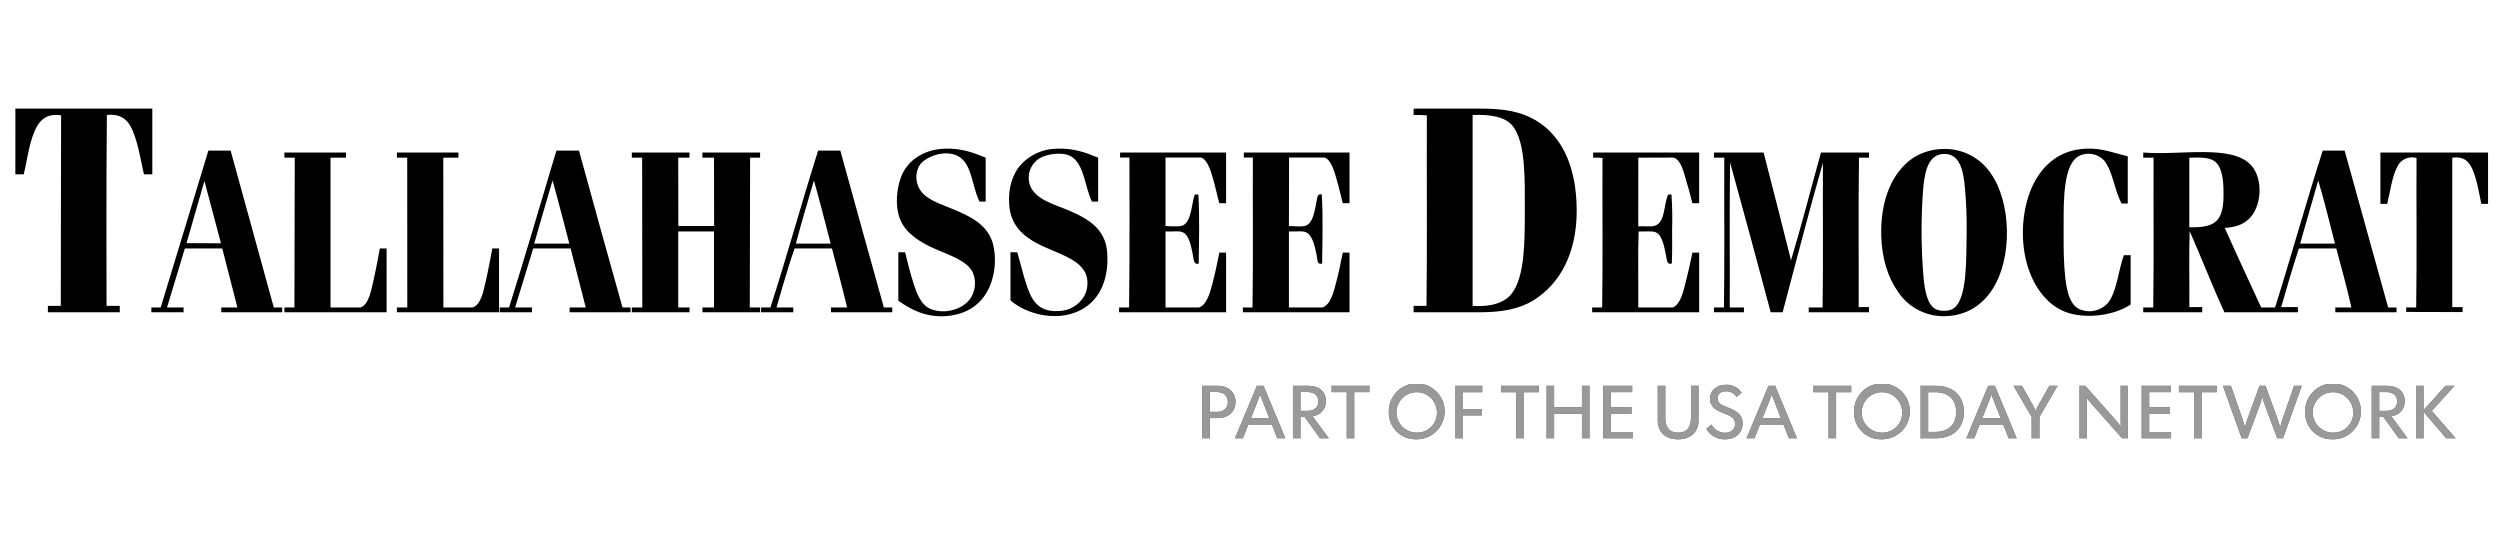
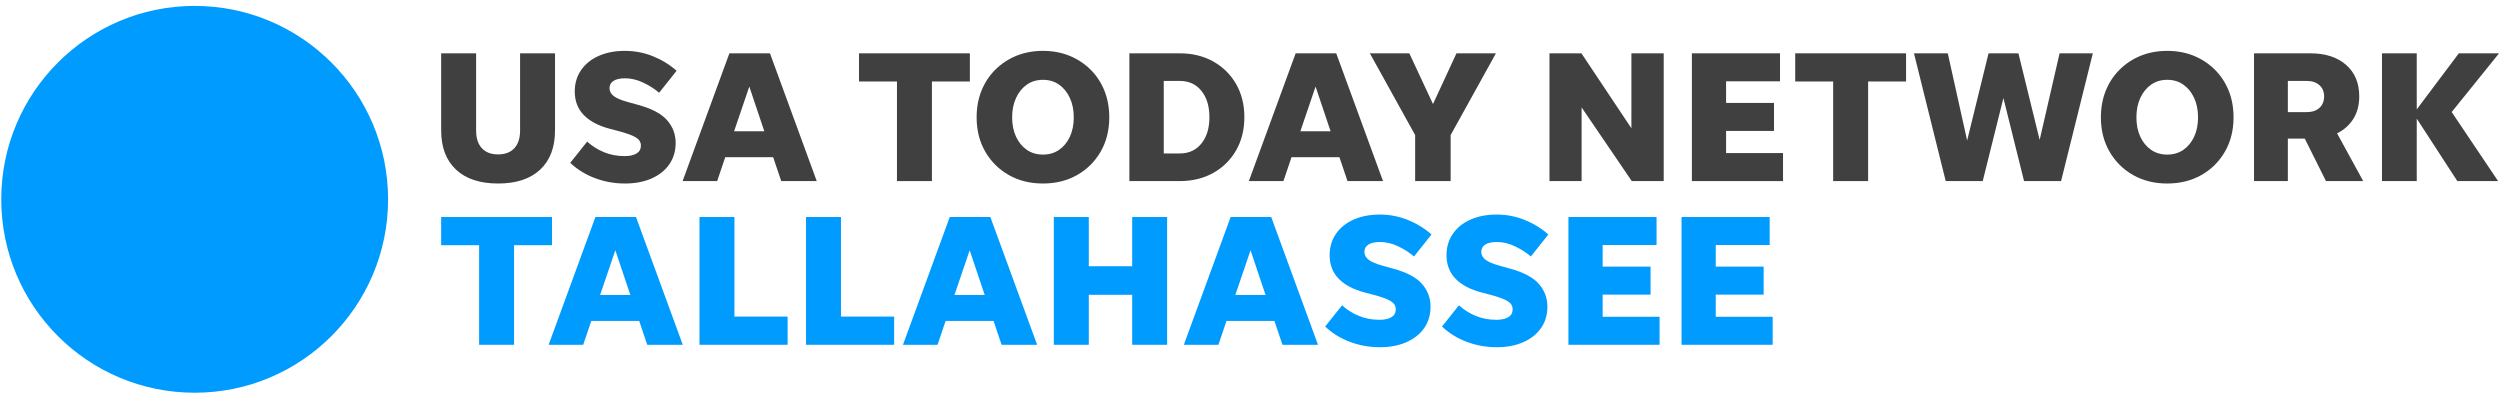
- <svg xmlns="http://www.w3.org/2000/svg" id="op2" width="734" height="160" viewBox="0 0 734 160">
-   <defs>
-     <style>
-       .cls-1, .cls-2 {
-         fill: #000;
-         fill-rule: evenodd;
-       }
- 
-       .cls-1 {
-         filter: url(#filter);
-       }
-     </style>
-     <filter id="filter" x="353" y="112.969" width="367.969" height="16" filterUnits="userSpaceOnUse">
-       <feFlood result="flood" flood-color="#999" />
-       <feComposite result="composite" operator="in" in2="SourceGraphic" />
-       <feBlend result="blend" in2="SourceGraphic" />
-     </filter>
-   </defs>
-   <path id="USAT_Network" data-name="USAT Network" class="cls-1" d="M352.989,113.273h4.489c3.156,0,5.267,1.865,5.267,4.741s-2.155,4.735-5.267,4.735h-2.29v5.925h-2.2v-15.4Zm4.267,7.659c2.112,0,3.244-1.163,3.244-2.918,0-1.736-1.132-2.919-3.244-2.919h-2.068v5.837h2.068Zm11.768-7.659h1.955l6.4,15.4h-2.358l-1.6-4.035h-6.911l-1.6,4.035H362.6S368.244,115.162,369.024,113.273Zm3.665,9.544-1.488-3.794c-0.222-.572-1.179-2.942-1.2-3.139h-0.043c-0.022.2-.955,2.5-1.2,3.139l-1.51,3.794h5.443Zm6.924-9.544h4.51c2.91,0,5.178,1.5,5.178,4.563a4.293,4.293,0,0,1-3.955,4.346l4.778,6.492h-2.579l-4.51-6.276h-1.223v6.276h-2.2v-15.4Zm4.267,7.351c2.043,0,3.2-1.077,3.2-2.764s-1.157-2.765-3.2-2.765h-2.068v5.529h2.068Zm11.522-5.486h-4.445v-1.865h11.089v1.865H397.6v13.536h-2.2V115.138Zm12.347,5.838a8.2,8.2,0,1,1,8.2,8A7.862,7.862,0,0,1,407.749,120.976Zm14.133,0a5.946,5.946,0,1,0-5.955,6.053A5.772,5.772,0,0,0,421.882,120.976Zm5.433-7.7h7.867v1.865h-5.668V120.1H435v1.865h-5.49v6.713h-2.2v-15.4Zm17.815,1.865h-4.444v-1.865h11.088v1.865H447.33v13.536h-2.2V115.138Zm8.953-1.865h2.2v6.318h8.178v-6.318h2.2v15.4h-2.2v-7.218h-8.178v7.218h-2.2v-15.4Zm16.631,0h8.49v1.846h-6.29v4.472h6.11v1.846h-6.11v5.395h6.422v1.842h-8.622v-15.4Zm16,10.092V113.273h2.221v9.433c0,2.679,1.157,4.323,3.756,4.323,2.622,0,3.78-1.644,3.78-4.323v-9.433h2.221v10.092c0,3.38-2.2,5.616-6,5.616C488.865,128.981,486.71,126.745,486.71,123.365Zm14.274,2.524,1.491-1.25a4.52,4.52,0,0,0,3.911,2.433c1.709,0,3.044-.918,3.044-2.611,0-1.817-1.534-2.433-3.446-3.178-1.956-.769-3.933-1.736-3.933-4.193,0-2.432,1.912-4.12,4.712-4.12a5.248,5.248,0,0,1,4.579,2.322l-1.491,1.25a3.552,3.552,0,0,0-3.088-1.668c-1.512,0-2.511.769-2.511,2.063,0,1.6,1.554,2.13,2.911,2.654,2.2,0.856,4.466,1.889,4.466,4.716,0,2.679-2,4.674-5.2,4.674A6.064,6.064,0,0,1,500.984,125.889Zm18.241-12.616h1.956l6.4,15.4h-2.357l-1.6-4.035h-6.912l-1.6,4.035H512.8S518.446,115.162,519.225,113.273Zm3.665,9.544-1.487-3.794c-0.222-.572-1.179-2.942-1.2-3.139h-0.044c-0.022.2-.955,2.5-1.2,3.139l-1.51,3.794h5.443Zm13.978-7.679h-4.445v-1.865h11.088v1.865h-4.444v13.536h-2.2V115.138Zm7.469,5.838a8.2,8.2,0,1,1,8.2,8A7.861,7.861,0,0,1,544.337,120.976Zm14.132,0a5.945,5.945,0,1,0-5.954,6.053A5.772,5.772,0,0,0,558.469,120.976Zm5.434-7.7h4.423c4.977,0,8.265,2.808,8.265,7.7,0,4.87-3.312,7.7-8.265,7.7H563.9v-15.4Zm2.2,13.534h2.046c3.643,0,6.176-1.9,6.176-5.831s-2.533-5.838-6.176-5.838H566.1v11.669Zm17.637-13.534H585.7l6.4,15.4h-2.357l-1.6-4.035h-6.912l-1.6,4.035h-2.311S582.96,115.162,583.739,113.273Zm3.666,9.544-1.489-3.794c-0.221-.572-1.178-2.942-1.2-3.139h-0.044c-0.022.2-.955,2.5-1.2,3.139l-1.51,3.794h5.444Zm9.084-.419-5.312-9.125h2.467l2.889,5.135a22.887,22.887,0,0,1,1.11,2.192h0.022a23.153,23.153,0,0,1,1.113-2.192l2.91-5.135h2.4l-5.309,9.125v6.276h-2.289V122.4Zm14.062-9.125h1.687l8.846,9.982c0.266,0.288,1.422,1.711,1.534,1.932l0.044-.023c-0.044-.217-0.044-2-0.044-2.39v-9.5h2.134v15.4h-1.713l-8.845-9.983c-0.265-.283-1.422-1.711-1.532-1.928l-0.021.02c0.021,0.221.043,2,.043,2.394v9.5h-2.133v-15.4Zm18.253,0h8.487v1.846H631v4.472h6.113v1.846H631v5.395h6.422v1.842H628.8v-15.4Zm15.37,1.865h-4.445v-1.865h11.089v1.865h-4.445v13.536h-2.2V115.138Zm8.478-1.865h2.333l3.2,9.15c0.112,0.351.867,2.63,0.889,2.981h0.046a30.445,30.445,0,0,1,.933-2.981l3.334-9.15h1.756l3.332,9.15c0.133,0.351.91,2.63,0.935,2.981h0.044c0.044-.351.8-2.63,0.91-2.981l3.179-9.15h2.243l-5.49,15.4h-1.688l-3.6-9.607a25.578,25.578,0,0,1-.758-2.5h-0.044a25.693,25.693,0,0,1-.776,2.5l-3.578,9.607h-1.69Zm24.118,7.7a8.2,8.2,0,1,1,8.2,8A7.861,7.861,0,0,1,676.77,120.976Zm14.132,0a5.945,5.945,0,1,0-5.955,6.053A5.772,5.772,0,0,0,690.9,120.976Zm5.433-7.7h4.511c2.913,0,5.177,1.5,5.177,4.563a4.293,4.293,0,0,1-3.955,4.346l4.779,6.492h-2.579l-4.511-6.276h-1.222v6.276h-2.2v-15.4Zm4.267,7.351c2.044,0,3.2-1.077,3.2-2.764s-1.156-2.765-3.2-2.765h-2.067v5.529H700.6Zm8.736-7.351h2.2v7.154l6.444-7.154h2.666l-6.687,7.351,7,8.05h-2.754l-6.668-7.785v7.785h-2.2v-15.4Z" />
-   <path id="Tallhassee_copy" data-name="Tallhassee copy" class="cls-2" d="M698.985,44.785h31.507V59.852h-1.987c-0.662-3.272-1.427-8.067-2.933-10.829-0.971-1.781-2.351-3.162-5.583-2.731V90.173l3.028-.009V91.63l-16.558-.043V90.26l2.933,0.008c0.222-14.439.031-29.286,0.095-43.882a4.733,4.733,0,0,0-5.677,2.637c-1.529,2.809-2.114,7.706-2.934,10.829H698.89V45.067C698.882,44.934,698.874,44.8,698.985,44.785Zm-195.665,0H517.8q4.068,15.785,8.042,31.639c3.13-10.349,5.85-21.109,8.8-31.639h14.1v1.506H545.8c-0.22,14.438-.031,29.286-0.094,43.882l3.028-.028V91.68H531.044V90.268h4.067c0.221-13.969.031-28.345,0.094-42.47-4.138,14.431-7.931,29.208-11.827,43.882h-3.5c-3.9-14.73-7.918-29.349-11.923-43.976-0.22,14-.031,28.407-0.1,42.564h4.164V91.68h-8.8V90.268h2.933c0.22-14.471.032-29.349,0.1-43.977h-3.028V45.067C503.218,44.934,503.21,44.8,503.32,44.785Zm-35.48,0h31.034V59.663h-1.987c-0.584-2.37-1.246-4.779-1.989-7.251-0.621-2.095-1.4-5.536-3.593-6.155l-10.3.035-0.01,20.152c1.861-.118,3.7.236,4.92-0.188,3.122-1.083,2.468-6.293,3.879-9.134h0.947a96.271,96.271,0,0,1,.189,10.076c0,3.429.078,6.929-.095,10.17-1.4.479-1.435-1.1-1.608-1.884-0.5-2.331-.986-6.324-3.029-7.251-1.19-.541-3.185-0.165-5.109-0.282-0.22,7.22-.031,14.949-0.094,22.326h10.123c2.32-.9,3.147-4.912,3.784-7.353,0.767-2.935,1.429-5.956,1.989-8.758h1.987V91.68H467.46V90.268h2.934c0.221-14.439.031-29.286,0.094-43.882a15.557,15.557,0,0,0-2.743-.094V45.067C467.737,44.934,467.729,44.8,467.84,44.785Zm-102.564,0h30.94V59.663h-1.987c-0.616-2.432-1.12-4.779-1.893-7.345-0.582-1.939-1.45-5.309-3.406-6.061H378.47l-0.043,20.092c1.917,0.094,3.865.283,4.92-.094,2.193-.785,2.564-4.253,3.123-6.686,0.237-1.035.15-2.927,1.609-2.448,0.377,6.285.189,13.709,0.094,20.246-1.553.525-1.372-1.318-1.608-2.449-0.465-2.205-1.136-5.823-3.027-6.686-1.246-.573-2.824-0.15-5.111-0.282V90.276h9.841c2.452-.8,3.328-4.756,3.975-7.165,0.8-2.99,1.434-6.058,1.986-8.946h1.987V91.68H364.9V90.268h2.838c0.222-14.439.033-29.415,0.1-44.011h-2.649v-1.19C365.174,44.934,365.167,44.8,365.276,44.785Zm-36.332,0h31.034V59.663h-1.987c-0.686-2.4-1.112-4.747-1.892-7.345-0.568-1.883-1.491-5.324-3.406-6.061h-10.5l0,20.092s3.792,0.322,4.92-.094c2.751-1.028,2.656-6.372,3.69-9.134h1.04c0.379,6.285.189,13.709,0.095,20.246-1.5.549-1.458-1.35-1.7-2.449-0.5-2.284-.986-5.988-3.122-6.78-1.2-.448-2.76-0.056-4.92-0.189V90.276h9.839c2.382-.8,3.344-4.764,3.974-7.165,0.8-3.021,1.4-6.089,1.987-8.946h1.987V91.68H328.566V90.268H331.5c0.221-14.439.095-44.011,0.095-44.011H328.85v-1.19C328.842,44.934,328.834,44.8,328.944,44.785Zm-143.448,0h16.948v1.506h-3.312l0.023,20.058,10.51,0-0.031-20.06h-3.406V44.785h16.936v1.506h-2.933l-0.094,43.985,3.027-.008V91.68H206.228V90.268h3.411L209.634,67.95h-10.5l0,22.326,3.316-.008V91.68H185.508V90.268h3.071l-0.044-43.977h-3.027Zm-68.971,0H134.6v1.506h-4.447l0.027,43.985h8.583c2.571-.824,3.241-5.149,3.88-7.824,0.765-3.193,1.892-9.51,1.892-9.51h1.987V91.68H116.533v-1.4h3.045l-0.017-43.984h-3.028Zm-33.049,0h18.107v1.506H97.042V90.276h8.8c2.483-.84,3.154-5.2,3.784-7.824,0.765-3.193,1.892-9.51,1.892-9.51h1.987V91.68H83.512V90.268h2.933L86.54,46.291H83.512Zm541.236,1.13V59.758h-1.8c-1.964-3.445-2.6-9.487-5.109-12.619a6.289,6.289,0,0,0-7.286-1.412c-4.73,2.275-4.635,12.956-4.635,20.057,0,4.34-.064,8.279.188,12.147,0.331,5,.843,11.08,4.353,12.807a7.321,7.321,0,0,0,8.7-2.072c2.437-3.452,2.878-9.518,4.447-13.748h1.987v14.5c-5.416,3.609-14.823,4.45-20.436,1.6-5.322-2.7-8.933-8.476-10.408-15.161-1.7-7.659-.583-15.985,2.27-21.753,2.807-5.658,7.712-10.13,15.422-10.452C617.293,43.451,620.792,44.95,624.712,45.915Zm-302.3.376v12.9h-1.8c-2.1-4.088-2.247-11.229-6.339-13.372-2.476-1.3-6.788-.6-8.894.565a6.682,6.682,0,0,0-2.933,8.1c1.561,4.167,7.278,5.564,11.449,7.346,5.219,2.228,10.62,5.163,11.164,12.146,0.694,8.852-2.83,14.871-8.515,17.422-6.923,3.108-15.462.644-19.869-3.2V74.071h1.986c0.978,3.265,1.569,5.955,2.46,8.757,1.593,5.015,3.36,8.993,10.124,8.475a8.881,8.881,0,0,0,7-4.237,7.935,7.935,0,0,0,.473-6.875,9.583,9.583,0,0,0-2.933-3.3c-3.525-2.4-8.492-3.767-12.2-5.932C299.8,68.75,296.7,65.651,296.3,60.134c-0.379-5.156,1.135-9.173,3.312-11.676a14.536,14.536,0,0,1,10.6-4.8C315.154,43.419,318.931,44.848,322.416,46.291Zm-33.021,0v12.9h-1.8c-2.24-4.363-2.138-11.174-6.34-13.372-3.91-2.048-9.95.236-11.448,3.013a6.985,6.985,0,0,0,2.175,8.851c2.13,1.617,4.921,2.527,7.475,3.579,5.134,2.11,10.314,4.473,12.017,10.075a20.011,20.011,0,0,1,.094,9.7c-1.261,5.587-4.888,9.919-10.786,11.3-7.206,1.688-12.718-.957-17.03-4.049V74.071h1.986c0.773,3.092,1.4,5.642,2.271,8.475,1.088,3.531,2.374,7.055,5.3,8.193,4.471,1.741,9.7-.141,11.733-3.3A8.064,8.064,0,0,0,285.61,80C283.9,76.48,278.862,75,274.446,73.035c-3.84-1.7-8.058-4.12-9.935-8.1-2.2-4.662-1.017-11.45.852-14.691,2.27-3.947,6.631-6.348,11.827-6.591C282.133,43.419,285.9,44.848,289.4,46.291ZM4.514,31.884H44.72v19.3H42.26c-0.709-2.958-1.238-6.56-2.271-9.888-1.254-4.025-2.712-8.177-8.61-7.533C31.159,52.255,31.285,89.8,31.285,89.8h3.879V91.68h-21.1V89.8H17.85s0.031-37.321.094-55.935c-5.779-.934-7.546,3.335-8.8,7.533-0.97,3.241-1.443,6.914-2.176,9.793H4.509ZM61.183,44.22h6.529L80.39,90.276h2.46v1.4H64.967V90.268H69.7L65.251,72.941H54.276L49.038,90.276H53.9v1.4H44.436V90.268H47.18Zm-6.42,27.162,10.111,0.053-4.855-18.3Zm108.7-27.162h6.529q6.315,23.094,12.773,46.048h2.365V91.68H167.247V90.268h4.731l-4.447-17.327H156.555l-5.322,17.334h4.944v1.4h-9.461V90.268h2.743c4.778-15.083,9.217-30.5,13.814-45.766A0.515,0.515,0,0,1,163.462,44.22Zm-6.623,27.307h10.313s-3.209-12.437-4.919-18.55C160.379,59.106,156.839,71.527,156.839,71.527ZM240.2,44.22h6.528q6.34,23.07,12.774,46.048h2.46V91.68H243.979V90.268h4.732c-1.4-5.862-2.949-11.568-4.448-17.327H233.288c-1.971,5.54-5.305,17.334-5.305,17.334h4.927v1.4h-9.462V90.268h2.744C231.08,75.138,235.386,59.428,240.2,44.22Zm-6.529,27.307h10.219c-1.64-6.183-3.185-12.461-4.92-18.55C237.183,59.146,235.322,65.235,233.666,71.527ZM415.139,31.884h19.586c6.748,0,11.771.855,16.083,3.39,8.035,4.716,12.111,14.086,12.111,26.65,0,12.351-4.848,21.329-12.583,26.178-4.235,2.661-9.391,3.579-15.9,3.579h-19.4V89.8h3.784c0.222-18.457.033-37.321,0.1-55.935a32.884,32.884,0,0,0-3.879-.094v-1.6C415.036,32.033,415.028,31.9,415.139,31.884Zm17.22,2.165V89.8c5.266,0.376,9.421-.855,11.543-3.673,3.769-5,3.784-15.059,3.784-24.389,0-9.173.276-19.822-3.5-24.671-2.193-2.809-6.655-3.524-11.733-3.3C432.343,33.783,432.351,33.916,432.359,34.05Zm137.759,9.7A16.257,16.257,0,0,1,584.5,50.906c2.941,4.159,4.62,10.358,4.731,16.761,0.221,12.776-5.455,24.507-17.6,25.143a16.053,16.053,0,0,1-14.382-7.157c-3-4.237-4.763-9.888-4.92-16.573-0.252-10.358,3.233-18.653,9.462-22.789A16.856,16.856,0,0,1,570.118,43.749ZM564.631,55.52a162.707,162.707,0,0,0,.1,25.708c0.386,4.238,1.119,8.287,3.689,9.6a6.628,6.628,0,0,0,4.447.095c2.642-1.068,3.628-5.258,4.068-9.417,0.426-4.041.411-8.663,0.474-13a127.785,127.785,0,0,0-.474-13c-0.433-5.069-1.38-10.947-6.812-10.264C565.774,45.805,565.05,51.2,564.631,55.52Zm117.323-11.3h6.433q6.409,23,12.774,46.048h2.46V91.68H685.644V90.268h4.73c-1.261-5.619-2.909-11.669-4.447-17.327H674.953c-1.861,5.618-3.509,11.449-5.2,17.232l4.919-.028V91.68H653.1c-3.6-7.753-6.726-15.97-10.22-23.824-0.22,7.251-.03,14.91-0.094,22.317l3.785-.028V91.68H629.253V90.268h2.933c0.222-14.471.031-29.349,0.095-43.977h-3.028V44.785c10.881,0.911,26.224-2.55,31.791,3.861,3.557,4.088,2.957,12.249-.852,15.726-1.805,1.647-3.965,2.338-7,2.542,3.492,7.855,7.111,15.584,10.692,23.354h4.068C672.768,75.068,677.074,59.357,681.954,44.22Zm-39.171,2.354V66.727c3.746,0.062,6.946-.205,8.61-2.637,1.427-2.08,1.506-5.509,1.419-8.663-0.086-3.218-.606-6.3-2.27-7.816-1.616-1.475-4.55-1.412-7.665-1.318C642.768,46.307,642.776,46.441,642.783,46.574Zm32.548,24.953H685.55c-1.586-6.238-3.139-12.507-4.92-18.55C678.9,59.192,677.042,65.29,675.331,71.527Z" />
+ <svg xmlns="http://www.w3.org/2000/svg" width="349" height="55" viewBox="0 0 349 55">
+   <g fill="none" fill-rule="evenodd">
+     <path class="no-color-change" fill="#009BFF" d="M54.175,27.826 C54.175,42.739 42.087,54.825 27.175,54.825 C12.262,54.825 0.175,42.739 0.175,27.826 C0.175,12.913 12.262,0.825 27.175,0.825 C42.087,0.825 54.175,12.913 54.175,27.826" />
+     <path fill="#404040" d="M69.534 21.554C70.513 21.554 71.268 21.264 71.804 20.688 72.336 20.111 72.604 19.29 72.604 18.224L72.604 7.444 77.482 7.444 77.482 18.198C77.482 20.556 76.79 22.386 75.41 23.678 74.028 24.974 72.069 25.618 69.534 25.618 66.999 25.618 65.04 24.974 63.659 23.678 62.277 22.386 61.586 20.556 61.586 18.198L61.586 7.444 66.466 7.444 66.466 18.224C66.466 19.29 66.731 20.111 67.266 20.688 67.799 21.264 68.554 21.554 69.534 21.554M87.24 25.618C85.787 25.618 84.397 25.369 83.07 24.872 81.74 24.375 80.585 23.659 79.606 22.733L81.968 19.768C82.667 20.401 83.454 20.895 84.328 21.253 85.201 21.611 86.164 21.791 87.213 21.791 87.912 21.791 88.464 21.667 88.865 21.422 89.268 21.177 89.47 20.812 89.47 20.322 89.47 19.847 89.232 19.467 88.761 19.181 88.288 18.891 87.458 18.59 86.269 18.277L85.168 17.987C83.557 17.569 82.335 16.925 81.495 16.058 80.655 15.192 80.235 14.096 80.235 12.766 80.235 11.632 80.533 10.634 81.128 9.775 81.721 8.92 82.544 8.261 83.593 7.798 84.642 7.334 85.857 7.101 87.24 7.101 88.603 7.101 89.906 7.349 91.147 7.85 92.389 8.348 93.491 9.026 94.453 9.881L92.012 12.95C91.383 12.408 90.644 11.937 89.797 11.534 88.948 11.131 88.104 10.932 87.266 10.932 86.565 10.932 86.029 11.049 85.652 11.286 85.277 11.523 85.089 11.866 85.089 12.322 85.089 12.74 85.285 13.105 85.678 13.41 86.072 13.715 86.75 14.002 87.71 14.261L89.049 14.631C90.972 15.154 92.332 15.87 93.127 16.781 93.924 17.689 94.321 18.748 94.321 19.953 94.321 21.091 94.027 22.081 93.441 22.932 92.856 23.78 92.031 24.439 90.963 24.91 89.897 25.385 88.656 25.618 87.24 25.618M102.478 18.329L106.701 18.329 104.602 12.084 102.478 18.329zM109.06 25.279L107.932 21.946 101.244 21.946 100.116 25.279 95.291 25.279 101.823 7.444 107.488 7.444 114.017 25.279 109.06 25.279 109.06 25.279z" />
+     <polyline fill="#404040" points="125.216 25.279 125.216 11.376 119.918 11.376 119.918 7.444 135.393 7.444 135.393 11.376 130.096 11.376 130.096 25.279 125.216 25.279" />
+     <path fill="#404040" d="M145.596 21.58C146.452 21.58 147.201 21.362 147.839 20.925 148.477 20.488 148.98 19.882 149.347 19.102 149.715 18.322 149.897 17.418 149.897 16.386 149.897 15.354 149.715 14.446 149.347 13.659 148.98 12.871 148.477 12.258 147.839 11.809 147.201 11.365 146.452 11.143 145.596 11.143 144.739 11.143 143.991 11.365 143.354 11.809 142.716 12.258 142.213 12.871 141.846 13.659 141.479 14.446 141.294 15.354 141.294 16.386 141.294 17.418 141.479 18.322 141.846 19.102 142.213 19.882 142.716 20.488 143.354 20.925 143.991 21.362 144.739 21.58 145.596 21.58zM145.596 25.618C143.812 25.618 142.226 25.226 140.836 24.439 139.447 23.652 138.348 22.563 137.544 21.174 136.74 19.783 136.337 18.186 136.337 16.386 136.337 15.022 136.565 13.776 137.019 12.649 137.474 11.523 138.12 10.544 138.961 9.711 139.801 8.882 140.778 8.239 141.899 7.782 143.017 7.331 144.249 7.101 145.596 7.101 146.942 7.101 148.176 7.331 149.295 7.782 150.413 8.239 151.393 8.882 152.233 9.711 153.071 10.544 153.719 11.523 154.173 12.649 154.628 13.776 154.854 15.022 154.854 16.386 154.854 18.186 154.453 19.783 153.649 21.174 152.845 22.563 151.747 23.652 150.357 24.439 148.967 25.226 147.379 25.618 145.596 25.618L145.596 25.618zM162.461 21.422L164.691 21.422C165.966 21.422 166.977 20.959 167.72 20.032 168.464 19.106 168.835 17.881 168.835 16.36 168.835 14.838 168.464 13.617 167.72 12.687 166.977 11.76 165.966 11.297 164.691 11.297L162.461 11.297 162.461 21.422zM157.66 25.279L157.66 7.444 164.691 7.444C166.456 7.444 168.017 7.824 169.373 8.585 170.727 9.346 171.789 10.393 172.56 11.73 173.328 13.068 173.713 14.612 173.713 16.36 173.713 18.111 173.328 19.652 172.56 20.989 171.789 22.326 170.727 23.377 169.373 24.138 168.017 24.899 166.456 25.279 164.691 25.279L157.66 25.279 157.66 25.279zM181.529 18.329L185.751 18.329 183.653 12.084 181.529 18.329zM188.111 25.279L186.983 21.946 180.295 21.946 179.166 25.279 174.342 25.279 180.873 7.444 186.538 7.444 193.068 25.279 188.111 25.279 188.111 25.279z" />
+     <polyline fill="#404040" points="202.511 18.853 202.511 25.279 197.554 25.279 197.554 18.853 191.232 7.444 196.741 7.444 200.046 14.525 203.323 7.444 208.831 7.444 202.511 18.853" />
+     <polyline fill="#404040" points="227.795 25.279 220.793 14.996 220.793 25.279 216.307 25.279 216.307 7.444 220.767 7.444 227.743 17.907 227.743 7.444 232.255 7.444 232.255 25.279 227.795 25.279" />
+     <polyline fill="#404040" points="236.188 25.279 236.188 7.444 248.49 7.444 248.49 11.35 240.962 11.35 240.962 14.367 247.65 14.367 247.65 18.277 240.962 18.277 240.962 21.369 248.91 21.369 248.91 25.279 236.188 25.279" />
+     <polyline fill="#404040" points="255.91 25.279 255.91 11.376 250.613 11.376 250.613 7.444 266.088 7.444 266.088 11.376 260.79 11.376 260.79 25.279 255.91 25.279" />
+     <polyline fill="#404040" points="282.558 25.279 279.675 13.685 276.789 25.279 271.621 25.279 267.19 7.444 271.91 7.444 274.613 19.614 277.601 7.444 281.773 7.444 284.736 19.535 287.517 7.444 292.16 7.444 287.726 25.279 282.558 25.279" />
+     <path fill="#404040" d="M302.544 21.58C303.402 21.58 304.149 21.362 304.787 20.925 305.426 20.488 305.929 19.882 306.296 19.102 306.663 18.322 306.846 17.418 306.846 16.386 306.846 15.354 306.663 14.446 306.296 13.659 305.929 12.871 305.426 12.258 304.787 11.809 304.149 11.365 303.402 11.143 302.544 11.143 301.688 11.143 300.94 11.365 300.303 11.809 299.664 12.258 299.161 12.871 298.794 13.659 298.427 14.446 298.243 15.354 298.243 16.386 298.243 17.418 298.427 18.322 298.794 19.102 299.161 19.882 299.664 20.488 300.303 20.925 300.94 21.362 301.688 21.58 302.544 21.58zM302.544 25.618C300.761 25.618 299.175 25.226 297.785 24.439 296.395 23.652 295.297 22.563 294.493 21.174 293.689 19.783 293.285 18.186 293.285 16.386 293.285 15.022 293.514 13.776 293.967 12.649 294.423 11.523 295.07 10.544 295.91 9.711 296.749 8.882 297.727 8.239 298.847 7.782 299.966 7.331 301.198 7.101 302.544 7.101 303.891 7.101 305.124 7.331 306.243 7.782 307.362 8.239 308.341 8.882 309.181 9.711 310.02 10.544 310.667 11.523 311.121 12.649 311.577 13.776 311.803 15.022 311.803 16.386 311.803 18.186 311.402 19.783 310.598 21.174 309.793 22.563 308.696 23.652 307.306 24.439 305.915 25.226 304.328 25.618 302.544 25.618L302.544 25.618zM319.384 15.652L322.007 15.652C322.759 15.652 323.354 15.455 323.79 15.064 324.228 14.668 324.447 14.13 324.447 13.448 324.447 12.804 324.228 12.28 323.79 11.888 323.354 11.497 322.759 11.297 322.007 11.297L319.384 11.297 319.384 15.652zM319.384 19.35L319.384 25.279 314.662 25.279 314.662 7.444 322.531 7.444C324.631 7.444 326.29 7.982 327.514 9.056 328.739 10.133 329.351 11.594 329.351 13.448 329.351 14.657 329.079 15.697 328.538 16.571 327.996 17.445 327.236 18.126 326.256 18.616L329.903 25.279 324.708 25.279 321.745 19.35 319.384 19.35 319.384 19.35z" />
+     <polyline fill="#404040" points="343.042 25.279 337.377 16.559 337.377 25.279 332.524 25.279 332.524 7.444 337.377 7.444 337.377 15.271 343.251 7.444 348.866 7.444 342.255 15.64 348.734 25.279 343.042 25.279" />
+     <polyline class="no-color-change" fill="#009BFF" points="66.884 48.132 66.884 34.229 61.586 34.229 61.586 30.296 77.061 30.296 77.061 34.229 71.763 34.229 71.763 48.132 66.884 48.132" />
+     <path class="no-color-change" fill="#009BFF" d="M83.776,41.182 L87.998,41.182 L85.9,34.937 L83.776,41.182 Z M90.358,48.132 L89.23,44.798 L82.542,44.798 L81.414,48.132 L76.589,48.132 L83.12,30.296 L88.785,30.296 L95.315,48.132 L90.358,48.132 L90.358,48.132 Z" />
+     <polyline class="no-color-change" fill="#009BFF" points="102.528 44.196 109.951 44.196 109.951 48.132 97.648 48.132 97.648 30.296 102.528 30.296 102.528 44.196" />
+     <polyline class="no-color-change" fill="#009BFF" points="117.399 44.196 124.822 44.196 124.822 48.132 112.519 48.132 112.519 30.296 117.399 30.296 117.399 44.196" />
+     <path class="no-color-change" fill="#009BFF" d="M133.242,41.182 L137.465,41.182 L135.367,34.937 L133.242,41.182 Z M139.825,48.132 L138.697,44.798 L132.009,44.798 L130.881,48.132 L126.055,48.132 L132.587,30.296 L138.252,30.296 L144.782,48.132 L139.825,48.132 L139.825,48.132 Z" />
+     <polyline class="no-color-change" fill="#009BFF" points="147.115 48.132 147.115 30.296 151.995 30.296 151.995 37.167 158.054 37.167 158.054 30.296 162.931 30.296 162.931 48.132 158.054 48.132 158.054 41.156 151.995 41.156 151.995 48.132 147.115 48.132" />
+     <path class="no-color-change" fill="#009BFF" d="M172.452 41.182L176.675 41.182 174.576 34.937 172.452 41.182zM179.035 48.132L177.907 44.798 171.219 44.798 170.09 48.132 165.265 48.132 171.797 30.296 177.462 30.296 183.992 48.132 179.035 48.132 179.035 48.132zM192.623 48.471C191.171 48.471 189.781 48.222 188.453 47.725 187.123 47.228 185.969 46.512 184.99 45.585L187.352 42.621C188.05 43.254 188.837 43.747 189.711 44.106 190.585 44.463 191.547 44.644 192.597 44.644 193.295 44.644 193.847 44.52 194.248 44.275 194.652 44.03 194.853 43.664 194.853 43.175 194.853 42.7 194.616 42.32 194.145 42.033 193.672 41.743 192.841 41.443 191.653 41.129L190.551 40.839C188.941 40.421 187.719 39.778 186.879 38.911 186.038 38.044 185.618 36.948 185.618 35.618 185.618 34.485 185.916 33.487 186.511 32.628 187.105 31.773 187.928 31.114 188.977 30.651 190.026 30.187 191.241 29.953 192.623 29.953 193.987 29.953 195.29 30.202 196.531 30.703 197.772 31.2 198.874 31.878 199.836 32.734L197.396 35.803C196.767 35.261 196.029 34.79 195.181 34.387 194.331 33.984 193.488 33.784 192.65 33.784 191.949 33.784 191.412 33.902 191.035 34.139 190.66 34.376 190.472 34.719 190.472 35.174 190.472 35.592 190.668 35.958 191.062 36.263 191.455 36.568 192.133 36.855 193.094 37.115L194.433 37.484C196.356 38.007 197.716 38.723 198.51 39.634 199.307 40.542 199.704 41.601 199.704 42.806 199.704 43.944 199.41 44.934 198.825 45.785 198.24 46.633 197.414 47.292 196.346 47.763 195.281 48.238 194.039 48.471 192.623 48.471M208.937 48.471C207.485 48.471 206.095 48.222 204.767 47.725 203.438 47.228 202.283 46.512 201.303 45.585L203.665 42.621C204.364 43.254 205.152 43.747 206.025 44.106 206.899 44.463 207.862 44.644 208.91 44.644 209.609 44.644 210.161 44.52 210.562 44.275 210.965 44.03 211.166 43.664 211.166 43.175 211.166 42.7 210.929 42.32 210.458 42.033 209.986 41.743 209.156 41.443 207.967 41.129L206.866 40.839C205.255 40.421 204.033 39.778 203.193 38.911 202.353 38.044 201.933 36.948 201.933 35.618 201.933 34.485 202.23 33.487 202.826 32.628 203.418 31.773 204.242 31.114 205.29 30.651 206.339 30.187 207.554 29.953 208.937 29.953 210.3 29.953 211.604 30.202 212.845 30.703 214.086 31.2 215.188 31.878 216.15 32.734L213.709 35.803C213.08 35.261 212.342 34.79 211.494 34.387 210.645 33.984 209.801 33.784 208.963 33.784 208.263 33.784 207.726 33.902 207.349 34.139 206.974 34.376 206.786 34.719 206.786 35.174 206.786 35.592 206.982 35.958 207.375 36.263 207.769 36.568 208.448 36.855 209.408 37.115L210.746 37.484C212.669 38.007 214.03 38.723 214.825 39.634 215.62 40.542 216.018 41.601 216.018 42.806 216.018 43.944 215.725 44.934 215.139 45.785 214.553 46.633 213.728 47.292 212.66 47.763 211.594 48.238 210.353 48.471 208.937 48.471" />
+     <polyline class="no-color-change" fill="#009BFF" points="218.954 48.132 218.954 30.296 231.256 30.296 231.256 34.202 223.729 34.202 223.729 37.22 230.416 37.22 230.416 41.129 223.729 41.129 223.729 44.222 231.677 44.222 231.677 48.132 218.954 48.132" />
+     <polyline class="no-color-change" fill="#009BFF" points="234.743 48.132 234.743 30.296 247.045 30.296 247.045 34.202 239.517 34.202 239.517 37.22 246.205 37.22 246.205 41.129 239.517 41.129 239.517 44.222 247.465 44.222 247.465 48.132 234.743 48.132" />
+   </g>
</svg>
